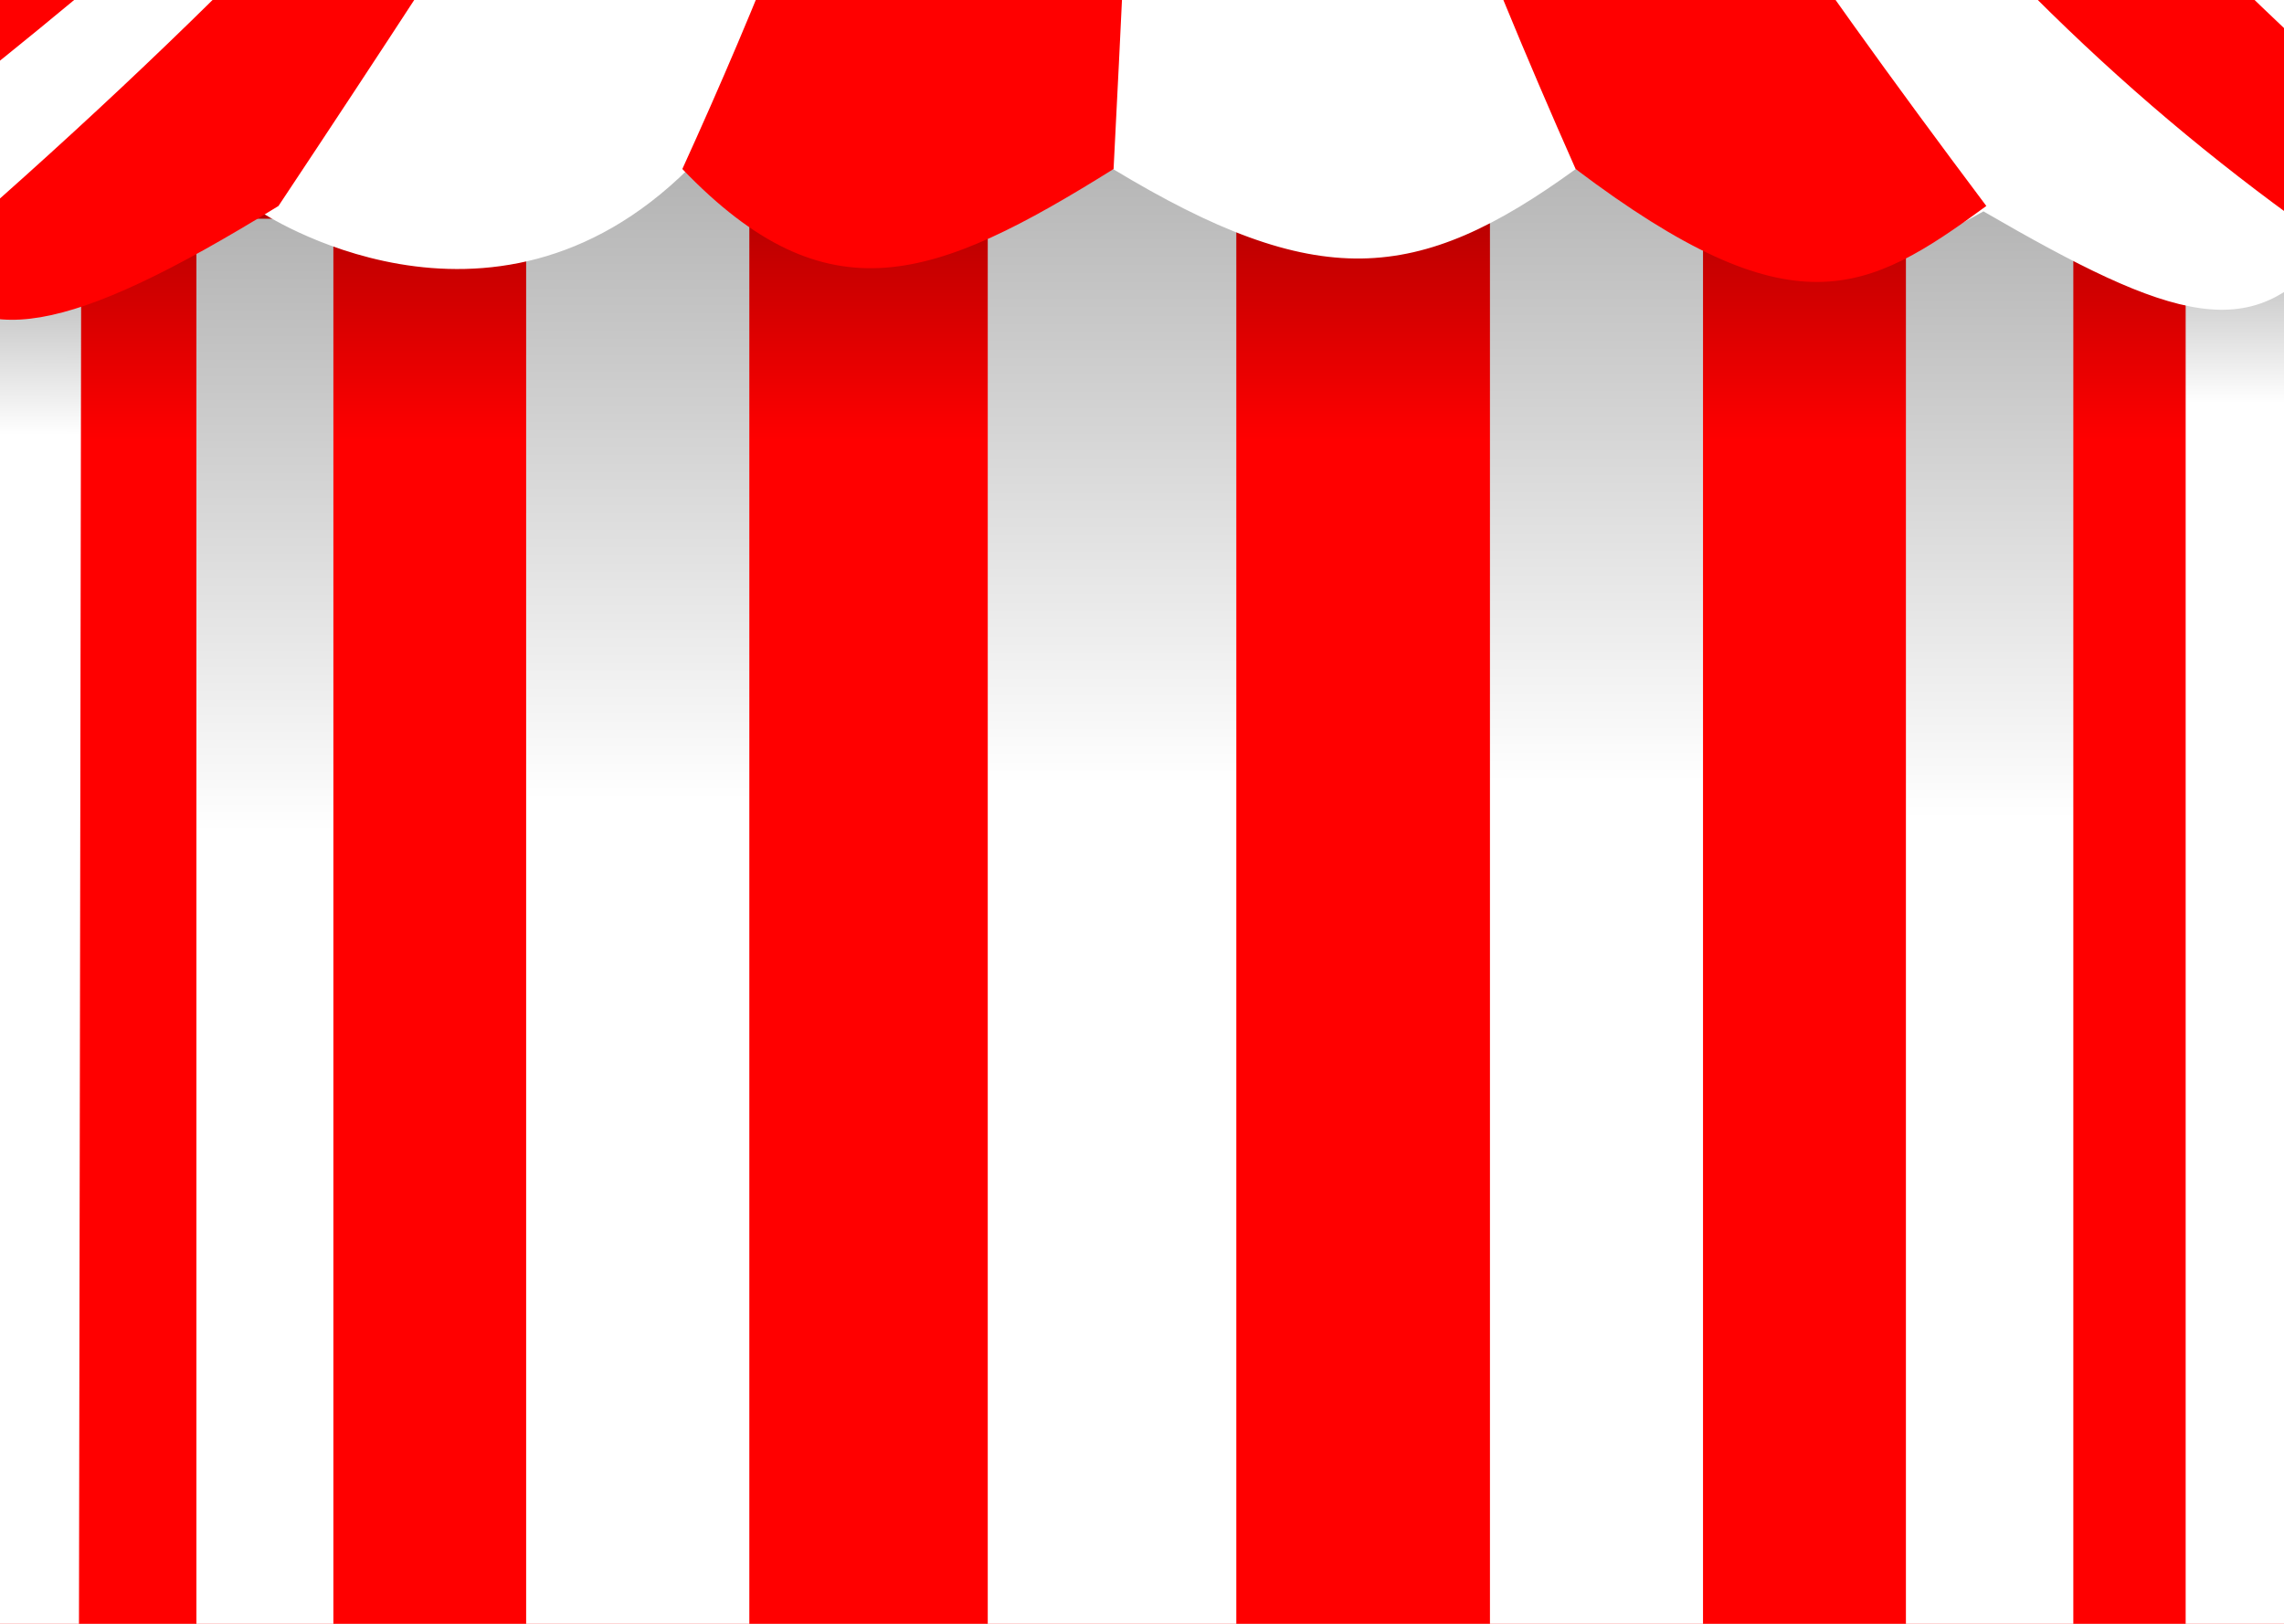
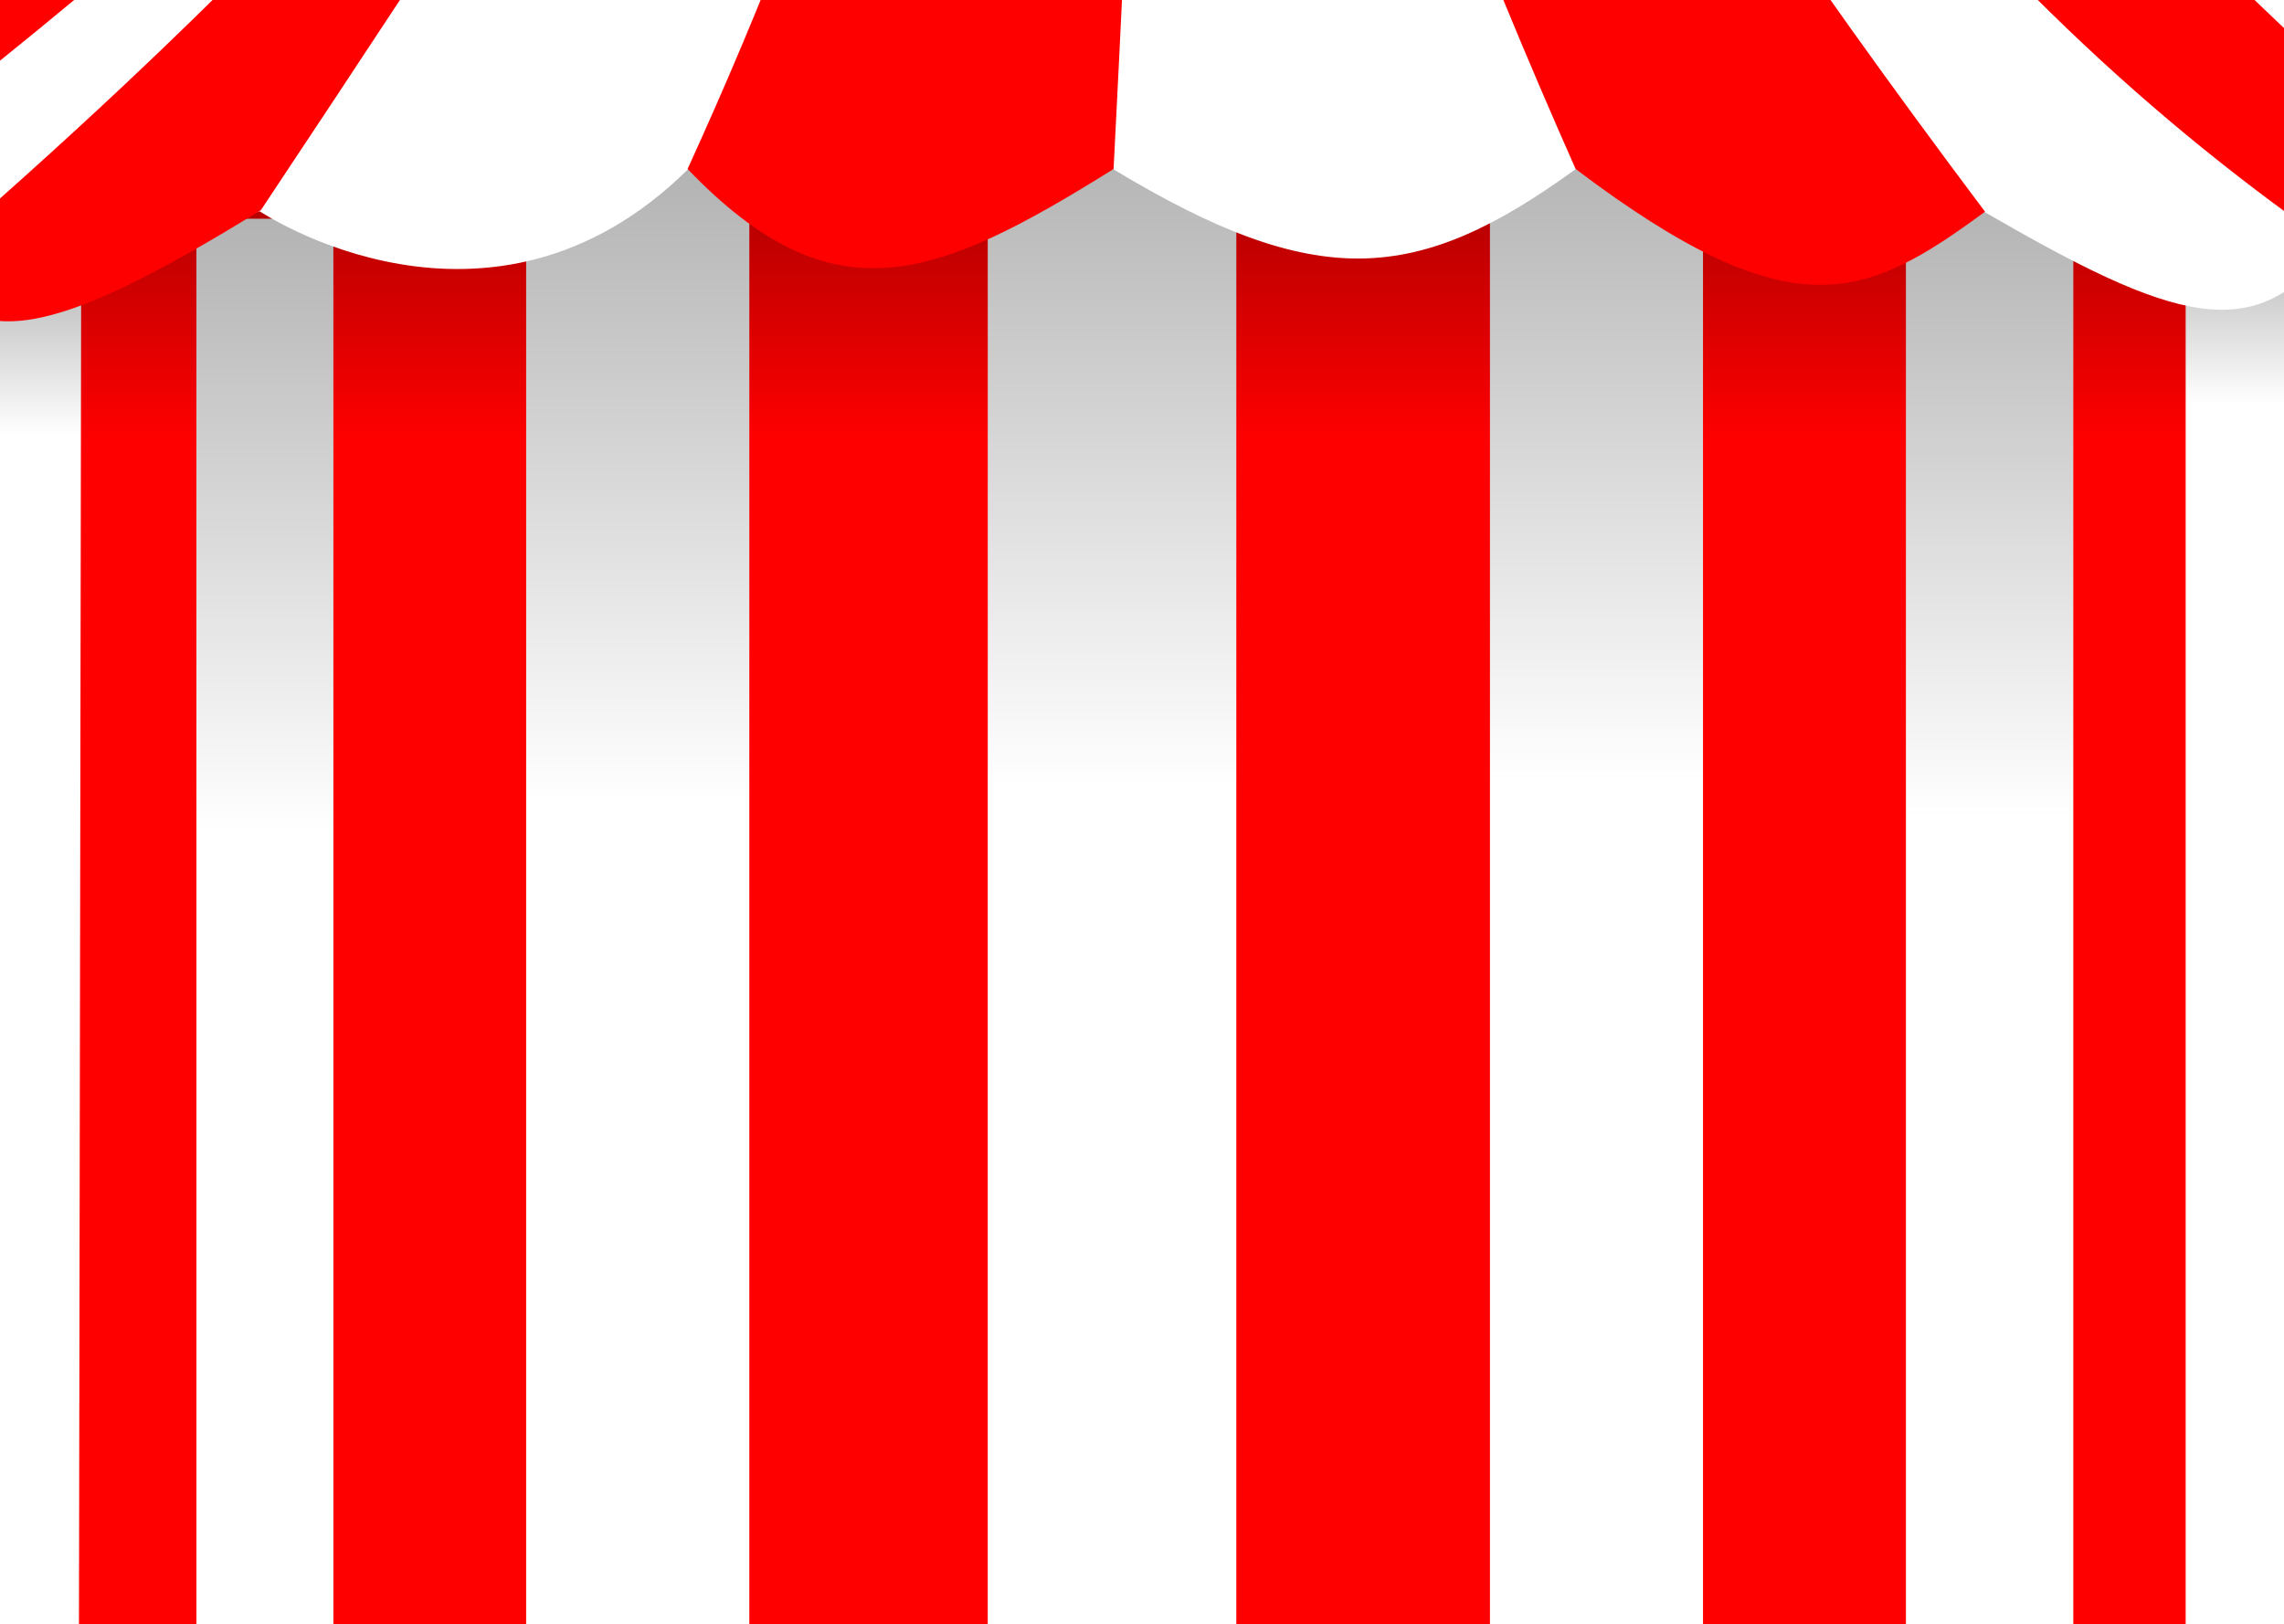
<svg xmlns="http://www.w3.org/2000/svg" width="1440" height="1024" viewBox="0 0 1440 1024" fill="none">
-   <g clip-path="url(#clip0)">
-     <path d="M-7.635 163.539L-27 1280H1448V163.539L734.707 -38L-7.635 163.539Z" fill="url(#paint0_linear)" />
-     <path d="M-12.39 1282.81L-10.559 163.447L51.193 163.548L49.362 1282.91L-12.39 1282.81Z" fill="url(#paint1_linear)" />
-     <path d="M123.836 1279.69V137.935H210.187V1279.69H123.836Z" fill="url(#paint2_linear)" />
-     <path d="M331.718 1282.89V105.953H472.438V1282.89H331.718Z" fill="url(#paint3_linear)" />
-     <path d="M622.753 1282.89V89.963H779.464V1282.89H622.753Z" fill="url(#paint4_linear)" />
-     <path d="M939.374 1279.69V89.963H1073.7V1279.69H939.374Z" fill="url(#paint5_linear)" />
-     <path d="M1201.63 1279.69V125.143H1307.17V1279.69H1201.63Z" fill="url(#paint6_linear)" />
-     <path d="M1378 1280V148L1459 167.186V1280H1378Z" fill="url(#paint7_linear)" />
-     <path d="M-235.821 216.63C-235.821 216.63 -316.213 328.796 -346 273.295C65.483 -20.776 299.245 -260.329 721.222 -810C748.045 -777.412 773.979 -745.92 799.169 -715.39C1244.67 -176.621 1477.3 67.426 1769 256.629C1753.96 330.281 1738.68 351.542 1652.34 216.63C1586.93 286.629 1548.13 289.087 1470.87 153.299C1422.56 220.572 1369.3 202.123 1250.51 133.3C1179.55 173.376 1127.94 184.406 993.428 106.634C893.446 179.304 830.402 184.311 701.778 106.634C573.128 166.864 511.247 180.399 433.893 106.634C308.516 230.707 163.847 133.3 163.847 133.3C156.736 131.447 -13.049 256.569 -52.19 169.965C-147.775 288.615 -235.821 216.63 -235.821 216.63Z" fill="white" />
-     <path d="M-347 269.382C-342.28 300.63 -290.263 306.641 -230.474 212.783C398.544 -239.203 436.422 -426.631 719 -806C375.653 -373.785 204.194 -127.926 -347 269.382Z" fill="#FF0000" />
-     <path d="M-51 169.859C313.702 -145.005 468.852 -373.374 721.503 -806C1061.91 -362.002 1270.75 -123.809 1658 216.487C1598.1 293.978 1549.27 289.321 1468.11 153.206C1219.53 -20.696 1051.95 -249.936 721.503 -806C895.647 -394.656 1013.03 -188.989 1252.33 129.892C1176.82 185.335 1130.33 209.978 993.389 106.578C864.739 -183.955 806.898 -388.721 721.503 -806C726.317 -459.305 720.844 -258.54 702.082 106.578C589.224 177.086 521.875 201.979 430.196 106.578C526.061 -103.826 595.345 -307.784 721.503 -806C543.518 -448.169 436.669 -263.116 175.572 129.892C41.315 212.732 -14.532 220.77 -51 169.859Z" fill="#FF0000" />
-   </g>
+   <path d="M-7.635 163.539L-27 1280H1448V163.539L734.707 -38L-7.635 163.539Z" fill="url(#paint0_linear)" />
+   <path d="M-12.39 1282.81L-10.559 163.447L51.193 163.548L49.362 1282.91L-12.39 1282.81Z" fill="url(#paint1_linear)" />
+   <path d="M123.836 1279.69V137.935H210.187V1279.69H123.836Z" fill="url(#paint2_linear)" />
+   <path d="M331.718 1282.89V105.953H472.439V1282.89H331.718Z" fill="url(#paint3_linear)" />
+   <path d="M622.753 1282.89V89.963H779.465V1282.89H622.753Z" fill="url(#paint4_linear)" />
+   <path d="M939.375 1279.69V89.963H1073.7V1279.69H939.375Z" fill="url(#paint5_linear)" />
+   <path d="M1201.63 1279.69V125.143H1307.17V1279.69H1201.63Z" fill="url(#paint6_linear)" />
+   <path d="M1378 1280V148L1459 167.186V1280H1378Z" fill="url(#paint7_linear)" />
+   <path d="M-235.821 216.63C-235.821 216.63 -316.213 328.796 -346 273.295C65.484 -20.776 299.245 -260.329 721.222 -810C748.045 -777.412 773.979 -745.92 799.169 -715.39C1244.67 -176.621 1477.3 67.426 1769 256.629C1753.96 330.281 1738.68 351.542 1652.34 216.63C1586.93 286.629 1548.13 289.087 1470.87 153.299C1422.56 220.572 1369.3 202.123 1250.51 133.3C1179.55 173.376 1127.94 184.406 993.428 106.634C893.446 179.304 830.402 184.311 701.778 106.634C573.128 166.864 511.247 180.399 433.893 106.634C308.516 230.707 163.847 133.3 163.847 133.3C156.736 131.447 -13.049 256.569 -52.19 169.965C-147.775 288.615 -235.821 216.63 -235.821 216.63Z" fill="white" />
+   <path d="M-347 269.382C-342.28 300.63 -290.263 306.641 -230.474 212.783C398.544 -239.203 436.422 -426.631 719 -806C375.653 -373.785 204.195 -127.926 -347 269.382Z" fill="#FF0000" />
+   <path d="M-51 169.859C313.702 -145.005 468.852 -373.374 721.503 -806C1061.91 -362.002 1270.75 -123.809 1658 216.487C1598.1 293.978 1549.27 289.321 1468.11 153.206C1219.53 -20.696 1051.95 -249.936 721.503 -806C895.647 -394.656 1012.2 -185.381 1251.5 133.5C1175.99 188.943 1130.33 209.978 993.389 106.578C864.739 -183.955 806.898 -388.721 721.503 -806C726.317 -459.305 720.844 -258.54 702.082 106.578C589.224 177.086 525.18 201.979 433.5 106.578C529.365 -103.826 595.345 -307.784 721.503 -806C543.518 -448.169 425.597 -260.508 164.5 132.5C30.242 215.34 -14.532 220.77 -51 169.859Z" fill="#FF0000" />
  <defs>
    <linearGradient id="paint0_linear" x1="710.5" y1="-38" x2="710.5" y2="1280" gradientUnits="userSpaceOnUse">
      <stop stop-color="#620000" />
      <stop offset="0.24" stop-color="#FF0000" />
    </linearGradient>
    <linearGradient id="paint1_linear" x1="20.317" y1="163.497" x2="18.486" y2="1282.86" gradientUnits="userSpaceOnUse">
      <stop stop-color="#B3B3B3" />
      <stop offset="0.099" stop-color="white" />
    </linearGradient>
    <linearGradient id="paint2_linear" x1="167.011" y1="137.935" x2="167.011" y2="1279.69" gradientUnits="userSpaceOnUse">
      <stop stop-color="#B3B3B3" />
      <stop offset="0.339" stop-color="white" />
    </linearGradient>
    <linearGradient id="paint3_linear" x1="402.078" y1="105.953" x2="402.078" y2="1282.89" gradientUnits="userSpaceOnUse">
      <stop stop-color="#B3B3B3" />
      <stop offset="0.339" stop-color="white" />
    </linearGradient>
    <linearGradient id="paint4_linear" x1="701.109" y1="89.963" x2="701.109" y2="1282.89" gradientUnits="userSpaceOnUse">
      <stop stop-color="#B3B3B3" />
      <stop offset="0.339" stop-color="white" />
    </linearGradient>
    <linearGradient id="paint5_linear" x1="1006.54" y1="89.963" x2="1006.54" y2="1279.69" gradientUnits="userSpaceOnUse">
      <stop stop-color="#B3B3B3" />
      <stop offset="0.339" stop-color="white" />
    </linearGradient>
    <linearGradient id="paint6_linear" x1="1254.4" y1="125.143" x2="1254.4" y2="1279.69" gradientUnits="userSpaceOnUse">
      <stop stop-color="#B3B3B3" />
      <stop offset="0.339" stop-color="white" />
    </linearGradient>
    <linearGradient id="paint7_linear" x1="1418.5" y1="148" x2="1418.5" y2="1280" gradientUnits="userSpaceOnUse">
      <stop stop-color="#B3B3B3" />
      <stop offset="0.094" stop-color="white" />
    </linearGradient>
-     <clipPath id="clip0">
-       <rect width="1440" height="1024" fill="white" />
-     </clipPath>
  </defs>
</svg>
